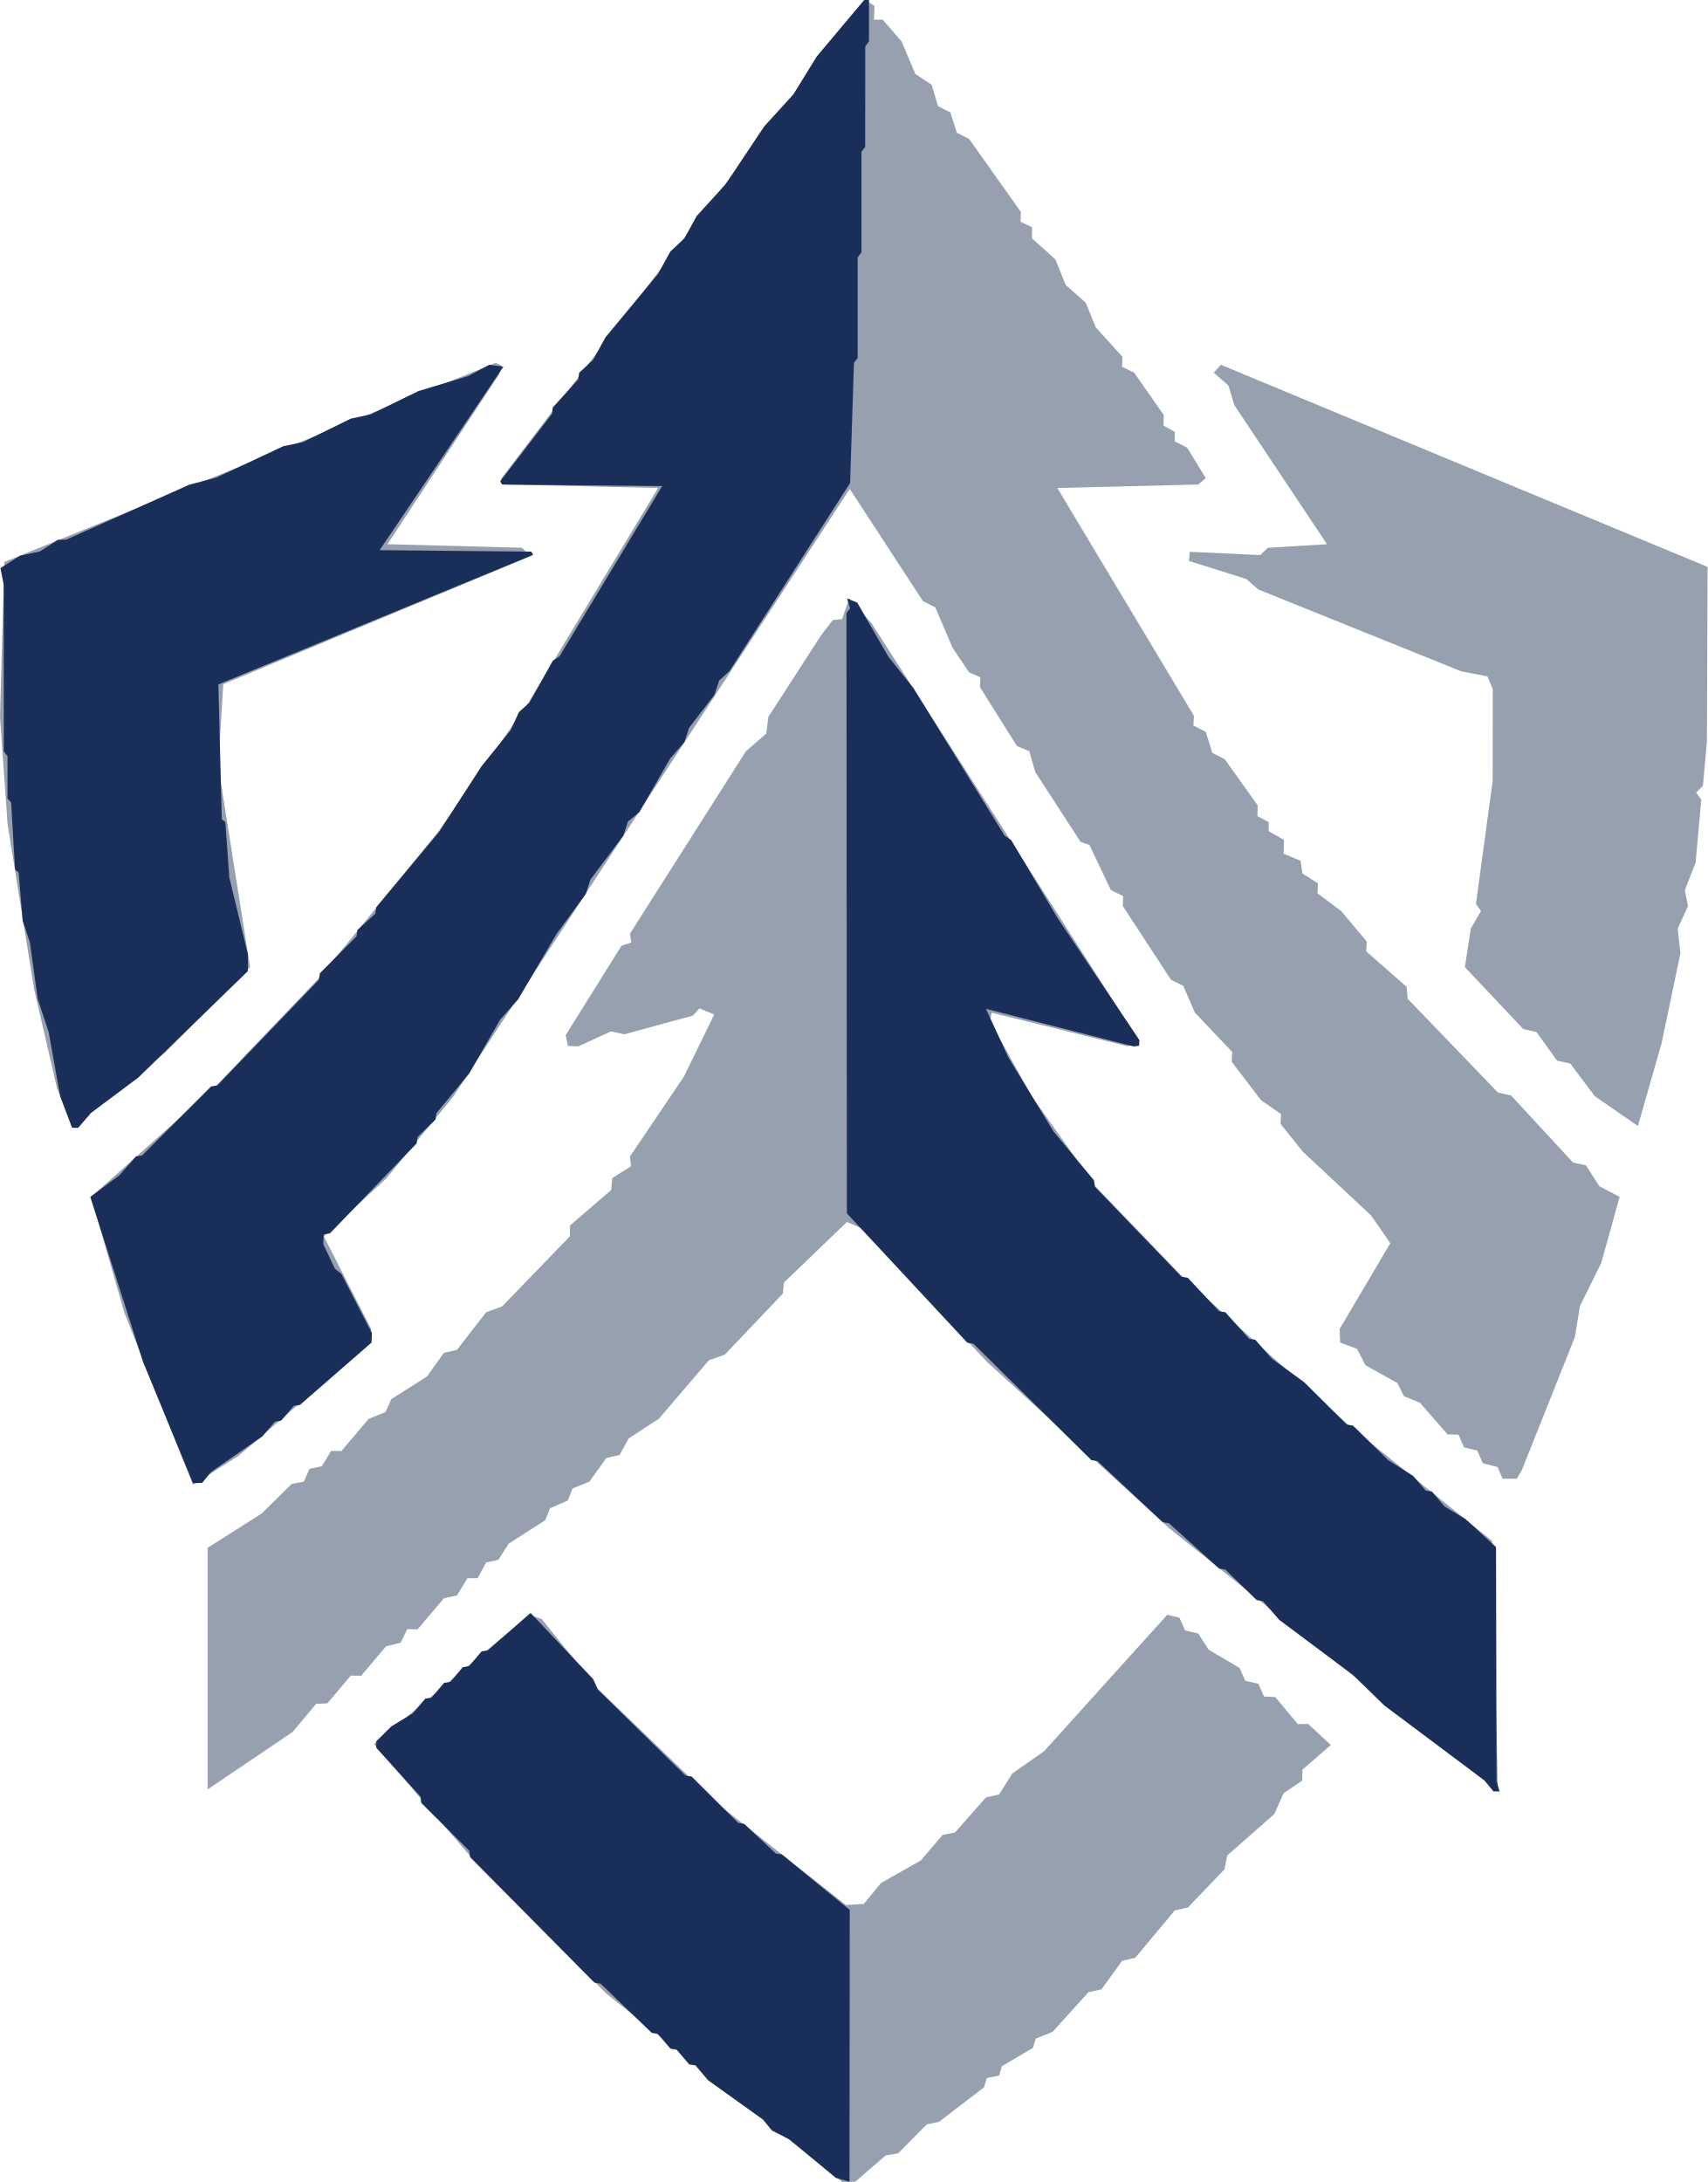
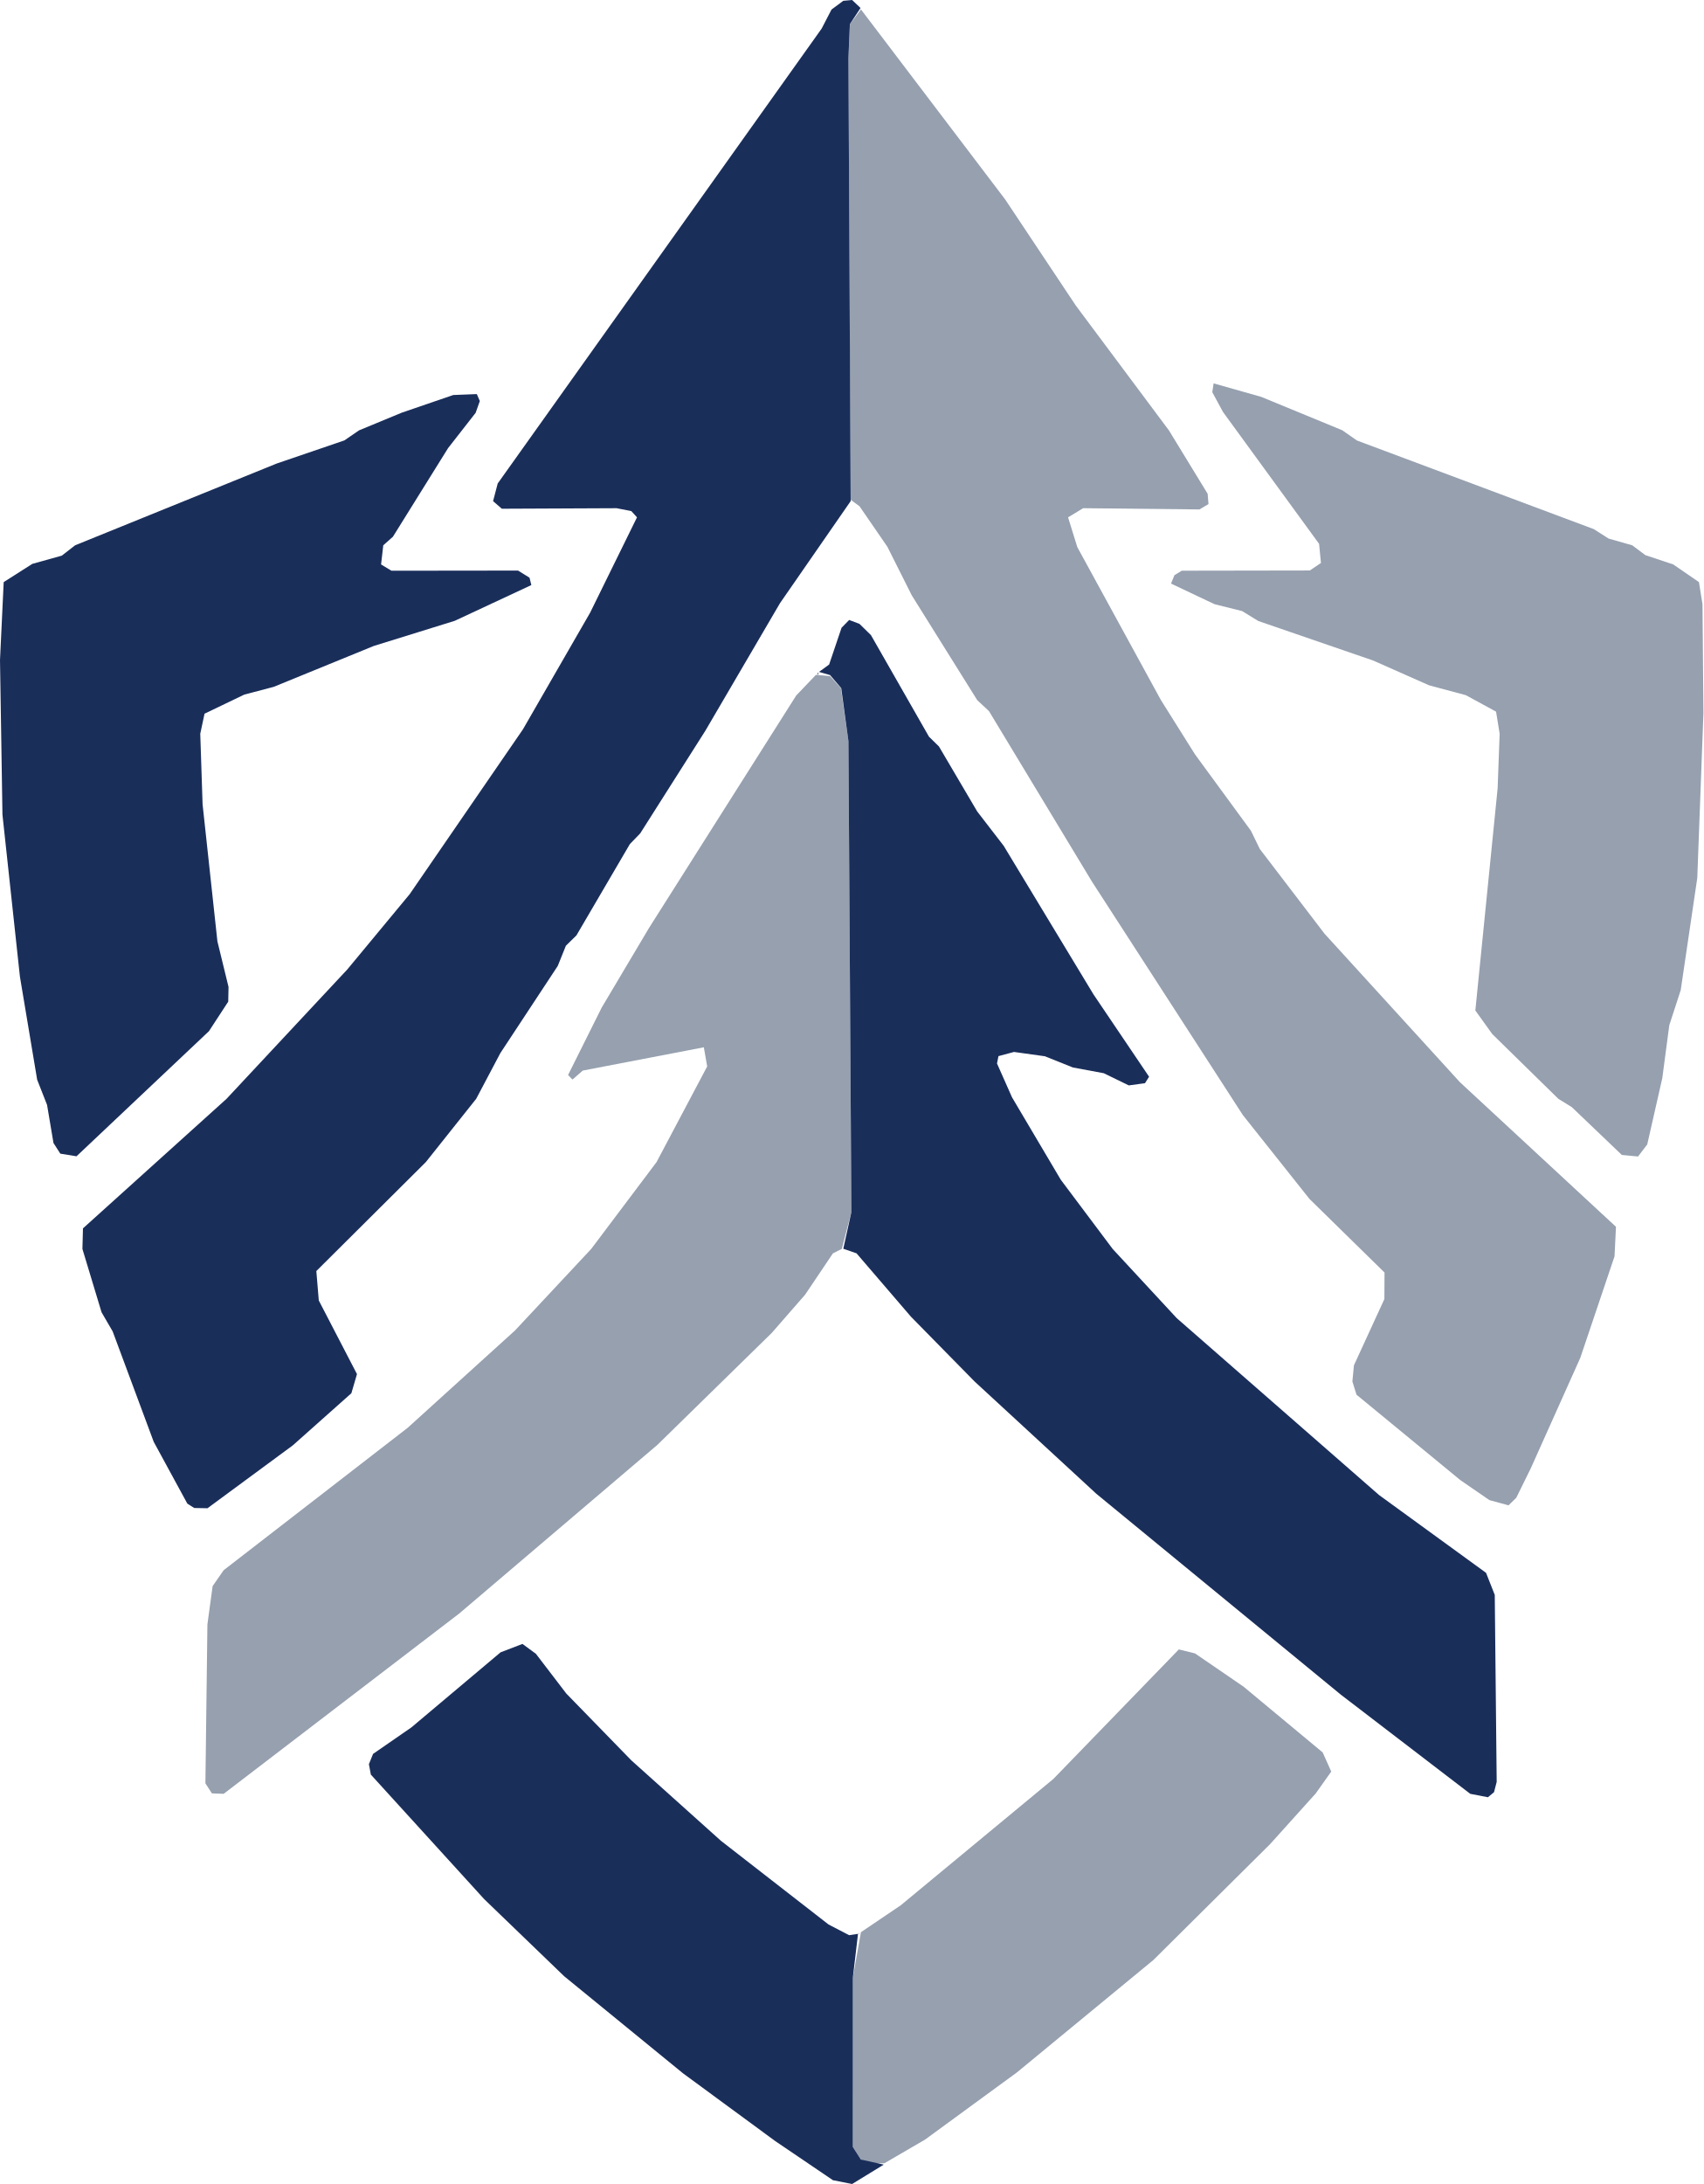
- <svg xmlns="http://www.w3.org/2000/svg" viewBox="0 0 198.00 253.00" role="img" aria-label="Driver Appreciation Solutions">
-   <path fill="#96A0AF" d="M58.55,56.18 L76.31,56.58 L61.27,81.48 L50.79,96.48 L36.89,113.51 L25.32,125.63 L10.56,138.78 L14.44,152.26 L22.38,172.16 L27.72,168.75 L42.97,155.66 L43.03,154.09 L37.55,143.35 L44.82,136.61 L52.58,127.12 L98.53,56.69 L107.02,69.70 L108.45,70.42 L110.45,75.10 L112.37,77.96 L113.68,78.53 L113.63,79.68 L117.92,86.50 L119.35,87.11 L120.04,89.51 L125.30,97.62 L126.32,97.97 L128.81,103.20 L130.24,103.91 L130.19,105.05 L135.78,113.60 L137.21,114.31 L138.54,117.40 L142.88,121.97 L142.82,123.11 L146.22,127.57 L148.54,129.17 L148.49,130.32 L151.05,133.52 L158.98,140.93 L161.21,144.15 L155.34,154.09 L155.39,155.66 L157.35,156.40 L158.33,158.30 L162.03,160.36 L162.80,161.89 L164.65,162.65 L167.86,166.32 L169.12,166.35 L169.77,167.83 L171.29,168.18 L171.95,169.66 L173.65,170.10 L174.23,171.45 L175.87,171.45 L176.47,170.44 L182.62,155.01 L183.19,151.46 L185.67,146.43 L187.80,138.78 L185.45,137.54 L183.90,135.12 L182.40,134.80 L175.22,127.02 L173.69,126.68 L163.22,115.80 L163.11,114.43 L158.42,110.31 L158.48,109.17 L155.50,105.62 L152.76,103.57 L152.82,102.42 L151.02,101.28 L150.81,99.80 L148.84,98.99 L148.88,97.39 L147.10,96.37 L147.12,95.34 L145.80,94.62 L145.84,93.39 L142.01,88.02 L140.57,87.30 L139.81,84.85 L138.38,84.13 L138.44,82.99 L122.60,56.58 L138.94,56.18 L139.81,55.44 L137.65,51.90 L136.22,51.18 L136.23,50.07 L134.91,49.35 L134.95,48.13 L131.51,43.21 L130.10,42.52 L130.16,41.38 L127.05,37.95 L125.89,35.09 L123.57,33.04 L122.38,30.09 L119.66,27.63 L119.66,26.34 L118.34,25.72 L118.38,24.58 L112.38,16.12 L110.95,15.40 L110.20,13.03 L108.77,12.31 L108.03,9.83 L106.14,8.57 L104.54,4.80 L102.34,2.27 L101.34,2.29 L101.40,0.69 L100.32,0.00 L58.07,55.56 Z M0.00,83.11 L0.88,95.57 L3.95,114.66 L6.59,126.09 L8.44,130.71 L19.12,122.06 L29.00,112.14 L25.31,88.82 L25.89,79.33 L61.55,64.47 L60.51,63.51 L44.93,63.10 L57.84,43.44 L58.19,42.41 L57.48,42.07 L0.50,65.16 Z M142.44,44.70 L143.13,46.98 L153.87,63.10 L147.00,63.52 L146.13,64.36 L137.96,63.98 L137.86,65.04 L144.50,67.13 L145.91,68.35 L169.44,77.84 L172.47,78.42 L173.09,79.90 L173.08,90.54 L171.14,104.82 L171.73,105.62 L170.54,107.68 L169.86,112.14 L176.63,119.32 L178.16,119.66 L180.55,122.98 L182.08,123.32 L184.91,127.09 L189.92,130.56 L192.67,120.94 L194.85,110.54 L194.54,107.68 L195.73,105.05 L195.36,103.22 L196.61,100.02 L197.27,92.71 L196.67,91.91 L197.46,91.11 L197.92,85.96 L198.00,65.73 L141.57,42.30 L140.73,43.21 Z M95.24,73.62 L89.10,83.11 L88.85,85.05 L86.49,87.11 L73.05,108.25 L73.20,109.28 L72.06,109.66 L65.59,120.03 L65.85,121.27 L67.05,121.33 L70.86,119.58 L72.38,119.93 L80.34,117.76 L81.10,116.92 L82.82,117.63 L79.30,124.83 L73.05,134.09 L73.16,135.23 L70.99,136.60 L70.87,137.98 L66.10,142.09 L66.08,143.35 L58.22,151.48 L56.37,152.15 L52.99,156.51 L51.47,156.86 L49.51,159.60 L45.37,162.23 L44.71,163.72 L42.75,164.52 L39.59,168.24 L38.40,168.23 L37.31,170.01 L35.89,170.31 L35.24,171.79 L33.82,172.06 L30.34,175.49 L24.07,179.47 L24.07,207.48 L33.93,200.82 L36.65,197.56 L37.96,197.50 L40.68,194.28 L41.88,194.30 L44.75,190.90 L46.46,190.46 L47.22,188.90 L48.42,188.92 L51.47,185.32 L52.99,184.98 L54.19,183.00 L55.39,182.98 L56.37,181.16 L57.79,180.86 L58.98,178.99 L63.23,176.26 L63.78,174.88 L65.84,173.98 L66.39,172.59 L68.35,171.79 L70.31,169.05 L71.84,168.70 L72.91,166.78 L76.41,164.49 L82.19,157.73 L84.04,157.07 L90.78,149.98 L90.90,148.71 L98.20,141.69 L99.93,142.43 L114.43,157.89 L135.67,177.28 L173.69,207.68 L173.02,178.67 L156.15,165.05 L136.88,147.81 L127.09,137.63 L119.64,127.12 L114.81,118.43 L114.98,117.42 L130.77,121.31 L132.07,120.71 L101.05,72.25 L98.47,69.39 L97.64,71.79 L96.57,71.89 Z M70.31,231.16 L97.66,253.00 L99.18,252.96 L102.67,249.94 L104.16,249.66 L107.46,246.32 L108.88,246.02 L114.10,242.02 L114.43,240.95 L115.85,240.65 L116.17,239.58 L119.77,237.45 L120.10,236.38 L122.06,235.58 L126.20,231.00 L127.72,230.66 L130.12,227.35 L131.64,227.00 L136.22,221.51 L137.74,221.17 L141.99,216.74 L142.30,215.14 L147.76,210.34 L148.83,207.93 L151.00,206.45 L151.02,205.19 L154.31,202.33 L151.69,199.89 L150.49,199.91 L147.87,196.77 L146.57,196.71 L145.91,195.23 L144.39,194.88 L143.73,193.40 L140.14,191.27 L138.94,189.40 L137.42,189.05 L136.76,187.57 L135.35,187.23 L121.08,203.04 L117.37,205.65 L115.85,208.07 L114.32,208.41 L110.73,212.48 L109.31,212.75 L106.78,215.71 L102.15,218.34 L100.16,220.76 L98.09,220.88 L82.95,208.94 L69.33,195.82 L62.80,187.71 L61.40,187.24 L43.37,202.22 L54.95,215.71 Z" />
-   <path fill="#1A2E5A" d="M91.99,10.95 L88.61,14.66 L84.15,21.35 L80.77,25.06 L79.36,27.64 L77.72,29.17 L76.31,31.75 L70.20,39.12 L68.79,41.70 L67.15,43.23 L67.05,43.99 L64.10,47.24 L64.00,47.99 L58.00,55.81 L58.22,56.18 L76.78,56.36 L64.87,76.11 L64.10,76.61 L61.38,81.48 L60.18,82.56 L59.20,84.68 L55.83,88.85 L50.92,96.45 L43.63,105.19 L43.52,105.94 L41.45,107.82 L41.34,108.57 L37.09,112.85 L36.98,113.60 L25.19,125.86 L24.48,125.97 L16.48,133.97 L15.76,134.09 L13.86,136.26 L10.47,138.78 L16.57,157.87 L22.38,171.97 L23.45,171.93 L24.48,170.67 L30.42,166.55 L31.88,164.84 L32.60,164.72 L34.06,163.01 L34.78,162.90 L43.08,155.67 L43.12,154.55 L39.59,147.72 L38.83,147.10 L37.48,144.26 L37.53,143.14 L38.26,143.00 L48.31,132.58 L48.42,131.83 L50.49,129.83 L50.60,129.08 L54.41,124.46 L58.00,118.22 L60.07,115.89 L64.54,108.28 L67.92,103.66 L68.46,101.99 L72.27,96.91 L72.82,95.25 L74.13,94.17 L77.72,87.93 L79.36,86.05 L79.90,84.39 L82.84,80.57 L83.39,78.90 L84.58,77.82 L98.57,56.01 L99.02,42.07 L99.45,41.50 L99.45,29.84 L99.89,29.26 L99.89,17.60 L100.32,17.03 L100.33,5.37 L100.76,4.80 L100.76,0.00 L100.40,-0.23 L94.71,6.54 Z M48.53,45.34 L42.97,48.05 L40.68,48.54 L35.13,51.26 L32.84,51.74 L25.11,55.37 L21.95,56.20 L7.68,62.57 L6.70,62.60 L4.63,63.94 L2.34,64.43 L0.05,65.87 L0.43,67.79 L0.44,87.11 L0.87,87.68 L0.87,92.59 L1.29,93.05 L1.75,100.82 L2.16,101.17 L2.63,106.77 L3.47,109.28 L4.37,115.80 L5.65,119.69 L6.98,127.12 L8.36,130.77 L9.07,130.77 L10.53,129.06 L16.04,124.94 L28.74,112.60 L28.74,110.65 L26.59,101.74 L26.13,95.34 L25.72,94.99 L25.32,79.36 L61.82,64.33 L61.60,63.96 L44.02,63.79 L58.37,42.52 L56.72,42.30 L54.30,43.60 Z M98.15,71.10 L98.20,140.69 L112.17,155.69 L112.88,155.81 L126.55,169.30 L127.26,169.41 L134.83,176.50 L135.54,176.61 L141.36,181.87 L142.08,181.99 L145.72,185.53 L146.43,185.64 L148.33,187.82 L156.89,194.22 L160.53,197.76 L172.14,206.45 L173.17,207.71 L173.88,207.71 L173.53,206.56 L173.47,179.38 L169.96,176.16 L167.50,174.67 L166.04,172.95 L165.33,172.84 L163.86,171.13 L160.97,169.30 L156.89,165.30 L156.18,165.18 L151.23,160.27 L147.46,157.52 L145.56,155.35 L144.85,155.24 L142.08,152.15 L141.36,152.04 L137.72,148.15 L137.00,148.03 L126.96,137.61 L126.85,136.86 L122.17,131.21 L116.94,122.63 L114.32,116.97 L131.42,121.33 L132.08,121.26 L132.12,120.60 L122.60,106.40 L117.26,97.42 L116.50,96.91 L105.93,79.81 L102.99,76.11 L99.40,69.87 L98.22,69.39 L98.57,70.53 Z M55.85,191.47 L54.39,193.19 L53.67,193.30 L52.21,195.02 L51.49,195.13 L50.03,196.85 L49.31,196.96 L47.85,198.67 L45.39,200.16 L43.63,201.90 L43.63,202.65 L48.75,208.30 L48.85,209.05 L54.41,214.59 L54.52,215.34 L68.92,229.88 L69.64,230.00 L75.57,235.71 L76.28,235.83 L77.74,237.54 L78.46,237.66 L79.92,239.37 L80.64,239.48 L82.10,241.20 L88.48,245.77 L89.51,247.03 L91.53,248.06 L96.92,252.52 L98.50,252.97 L98.53,221.45 L90.66,215.02 L89.95,214.91 L86.30,211.48 L85.59,211.36 L80.20,205.99 L79.49,205.88 L69.33,195.91 L68.79,194.70 L61.52,187.02 L56.56,191.36 Z" />
+ <svg xmlns="http://www.w3.org/2000/svg" viewBox="0 0 192.901 247.265" role="img" aria-label="Driver Appreciation Solutions">
+   <path class="p1" fill="#96A0AF" fill-rule="evenodd" d="M170.829,170.429 L168.662,169.836 L165.371,167.571 L153.614,157.904 L153.148,156.404 L153.325,154.571 L156.772,147.071 L156.787,144.071 L148.287,135.737 L140.739,126.237 L123.662,99.821 L111.996,80.512 L110.663,79.265 L103.252,67.404 L100.489,61.904 L97.329,57.310 L96.315,56.571 L96.079,6.571 L96.251,2.737 L97.496,1.065 L113.829,22.579 L121.829,34.596 L132.379,48.737 L136.757,55.904 L136.852,57.071 L135.829,57.677 L122.662,57.536 L120.950,58.571 L121.996,61.940 L131.451,79.237 L135.323,85.404 L141.662,94.060 L142.662,96.117 L149.996,105.714 L165.329,122.526 L182.996,138.892 L182.834,142.237 L178.954,153.737 L173.350,166.237 L171.707,169.571 Z M185.496,130.935 L183.662,130.760 L177.996,125.346 L176.471,124.404 L168.988,117.071 L167.072,114.404 L169.597,89.237 L169.824,83.071 L169.419,80.571 L165.996,78.705 L161.829,77.587 L155.496,74.781 L142.496,70.309 L140.662,69.184 L137.537,68.404 L132.610,66.071 L132.996,65.121 L133.829,64.612 L148.329,64.588 L149.588,63.737 L149.377,61.571 L138.496,46.643 L137.283,44.404 L137.433,43.404 L142.829,44.934 L151.996,48.709 L153.662,49.871 L180.482,59.904 L182.162,60.976 L184.840,61.737 L186.329,62.854 L189.484,63.904 L192.393,65.904 L192.793,68.404 L192.901,80.737 L192.204,99.404 L190.329,112.098 L189.035,116.071 L188.241,122.071 L186.537,129.571 Z M25.329,203.091 L23.996,203.039 L23.261,201.904 L23.488,183.904 L24.079,179.571 L25.329,177.772 L46.162,161.654 L58.329,150.624 L66.947,141.404 L74.348,131.571 L80.084,120.737 L79.704,118.571 L65.996,121.206 L64.829,122.223 L64.329,121.709 L68.140,114.071 L73.496,105.060 L90.169,78.737 L92.399,76.404 L93.996,76.544 L95.224,77.904 L96.079,83.904 L96.412,137.237 L95.329,141.396 L94.319,141.904 L91.180,146.571 L87.400,150.904 L74.458,163.571 L51.996,182.684 Z M100.163,244.911 L98.496,244.960 L97.496,244.477 L96.580,243.071 L96.579,223.904 L97.496,218.756 L101.996,215.716 L119.288,201.404 L133.496,186.742 L135.329,187.196 L140.829,190.962 L149.783,198.404 L150.753,200.571 L148.996,203.048 L143.829,208.786 L130.614,221.904 L115.163,234.628 L104.756,242.237 Z" />
+   <path class="p2" fill="#1A2E5A" fill-rule="evenodd" d="M23.496,170.758 L21.996,170.730 L21.216,170.237 L17.407,163.237 L12.759,150.737 L11.500,148.571 L9.334,141.404 L9.395,139.071 L25.655,124.404 L39.329,109.758 L46.392,101.237 L59.220,82.571 L66.829,69.362 L72.135,58.571 L71.496,57.866 L69.829,57.538 L56.829,57.597 L55.837,56.737 L56.362,54.737 L93.046,3.237 L94.163,1.080 L95.496,0.091 L96.496,0.000 L97.451,0.904 L96.242,2.737 L96.079,6.571 L96.331,56.737 L88.329,68.289 L79.874,82.737 L72.496,94.358 L71.329,95.563 L65.276,105.904 L64.084,107.071 L63.163,109.358 L56.662,119.227 L53.925,124.404 L48.220,131.571 L35.823,143.904 L36.101,147.237 L40.425,155.571 L39.791,157.737 L33.162,163.636 Z M8.663,130.911 L6.829,130.612 L6.056,129.404 L5.329,125.091 L4.207,122.237 L2.256,110.571 L0.278,92.237 L0.000,74.737 L0.418,65.904 L3.663,63.838 L6.996,62.909 L8.506,61.737 L31.329,52.481 L38.996,49.862 L40.662,48.721 L45.496,46.722 L51.329,44.722 L53.996,44.617 L54.336,45.404 L53.864,46.737 L50.740,50.737 L44.496,60.765 L43.403,61.737 L43.154,63.904 L44.329,64.615 L58.663,64.598 L59.965,65.404 L60.171,66.237 L51.496,70.287 L42.329,73.133 L30.996,77.763 L27.662,78.641 L23.163,80.802 L22.678,83.071 L22.942,91.071 L24.619,106.571 L25.879,111.737 L25.846,113.404 L23.663,116.746 Z M168.496,203.479 L166.496,203.091 L151.829,191.855 L124.162,169.129 L110.361,156.404 L103.157,149.071 L96.996,141.897 L95.496,141.379 L96.413,137.237 L96.079,83.904 L95.263,77.904 L93.996,76.429 L92.746,76.071 L93.892,75.237 L95.301,71.071 L96.163,70.191 L97.329,70.632 L98.628,71.904 L105.199,83.404 L106.329,84.512 L110.663,91.873 L113.663,95.765 L123.829,112.581 L130.125,121.904 L129.662,122.634 L127.829,122.886 L124.996,121.507 L121.496,120.856 L118.329,119.587 L114.829,119.098 L113.069,119.571 L112.904,120.404 L114.605,124.237 L120.130,133.571 L126.003,141.404 L133.259,149.237 L156.162,169.258 L168.284,178.071 L169.271,180.571 L169.489,201.737 L169.188,202.904 Z M92.663,76.414 L92.652,76.404 L92.579,76.237 L92.663,76.133 L92.666,76.237 L92.673,76.404 Z M96.496,247.265 L94.329,246.838 L87.788,242.404 L77.350,234.737 L63.882,223.737 L54.829,215.012 L41.996,200.914 L41.776,199.737 L42.246,198.571 L46.586,195.571 L56.685,187.071 L59.163,186.119 L60.687,187.237 L64.130,191.737 L71.496,199.303 L81.635,208.404 L93.829,217.886 L96.163,219.096 L97.163,218.942 L96.579,223.904 L96.578,243.071 L97.496,244.498 L100.079,245.071 Z M97.329,218.910 L97.222,218.904 L97.329,218.846 L97.335,218.904 Z" />
</svg>
